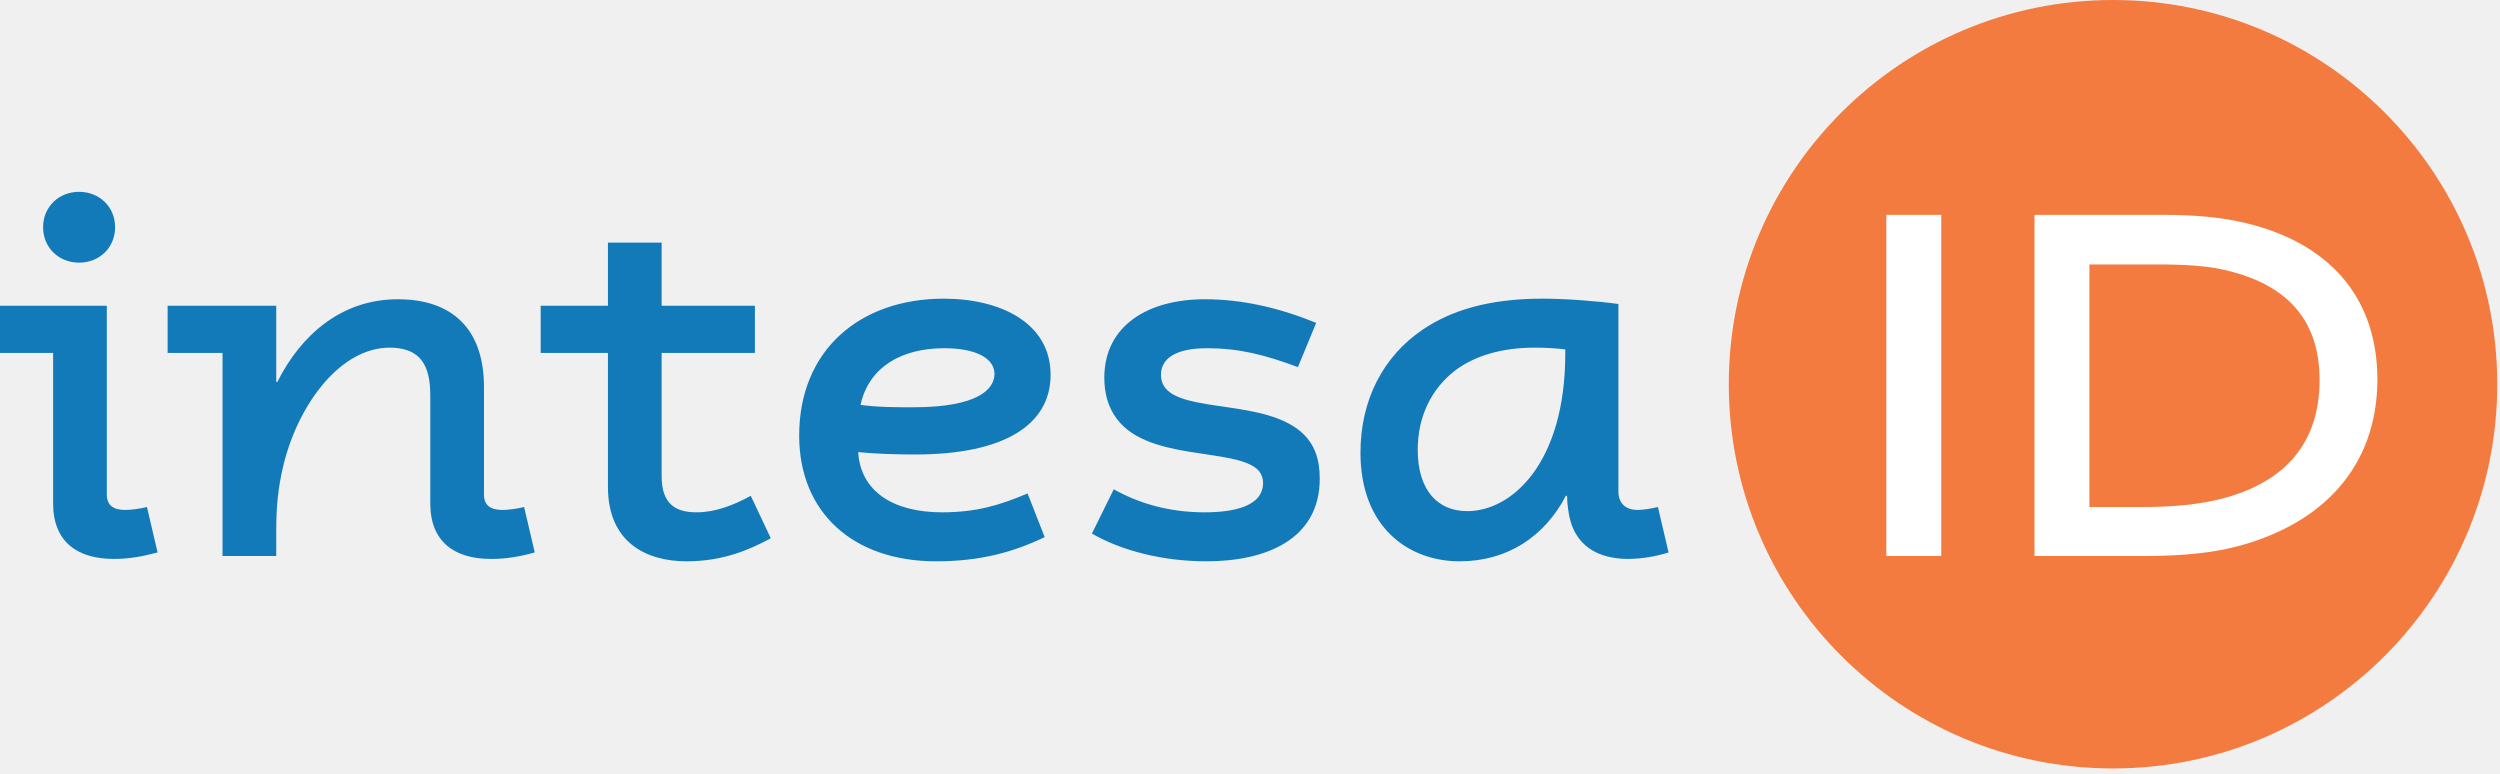
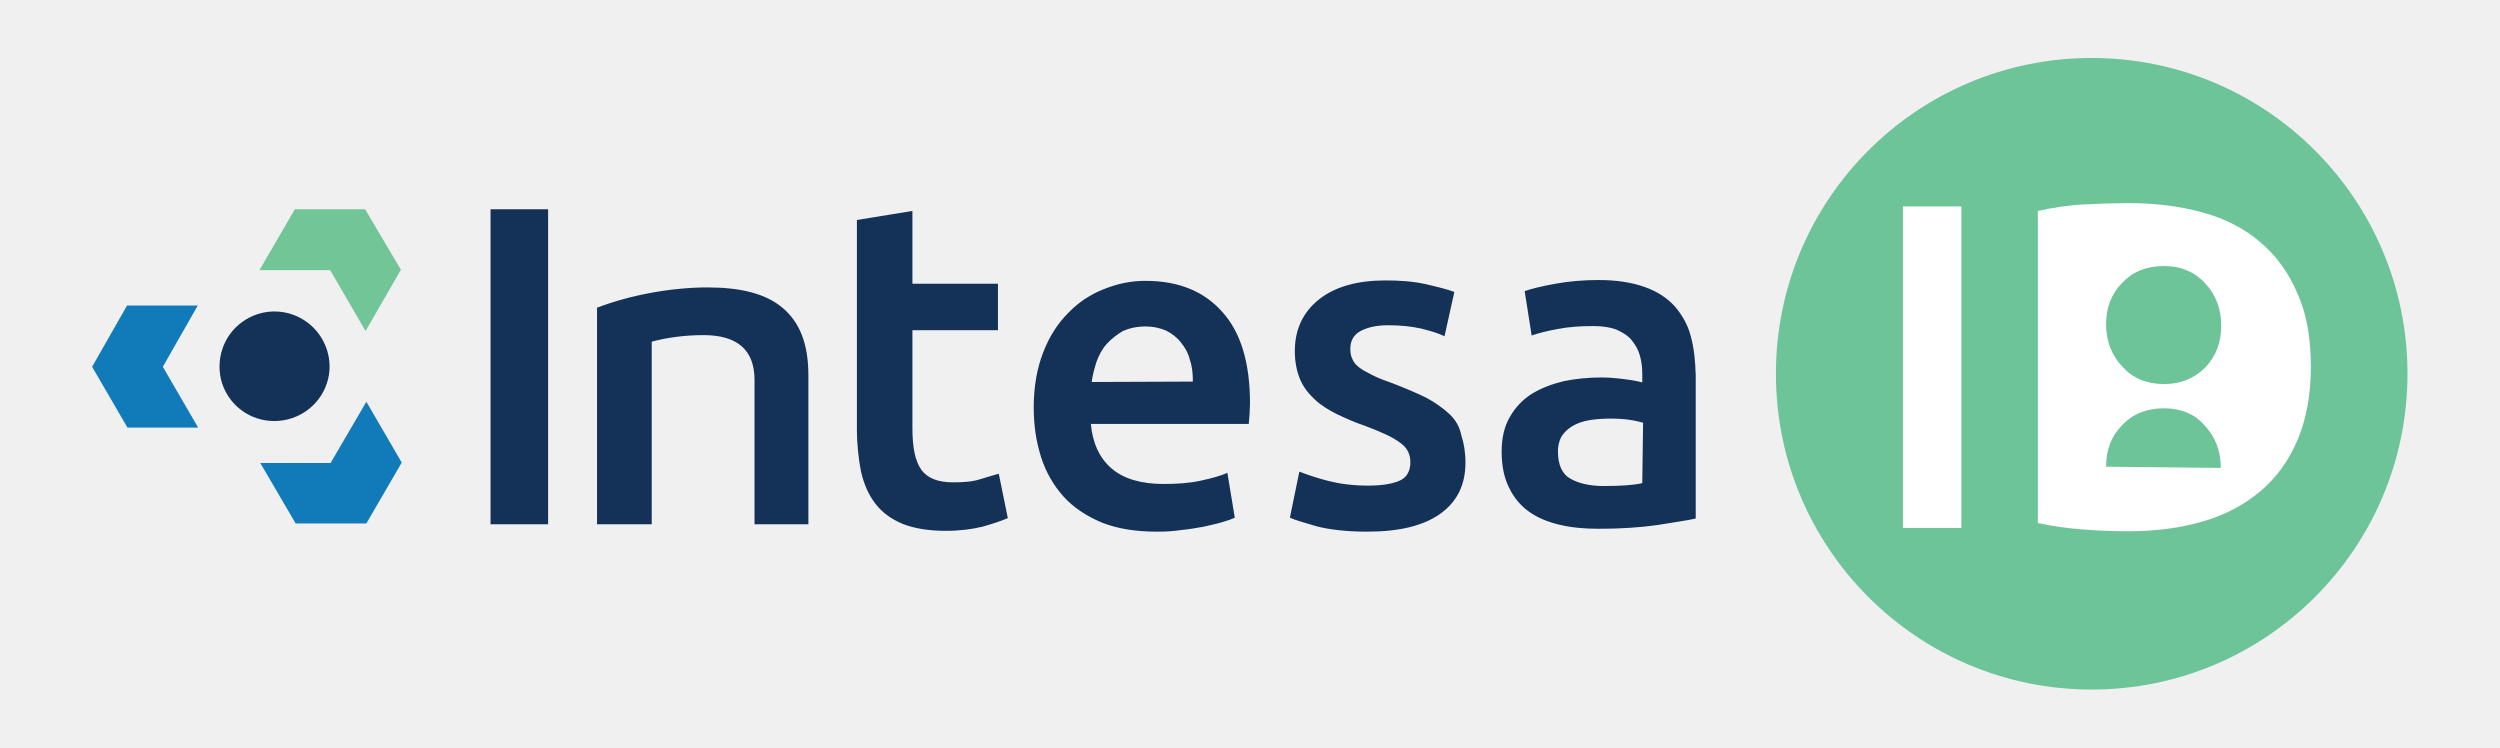
- <svg xmlns="http://www.w3.org/2000/svg" width="97" height="30">
-   <g fill-rule="nonzero" fill="none">
-     <circle fill="#F47B3F" cx="81.985" cy="14.908" r="14.908" />
-     <g fill="#FFF">
-       <path d="M73.19 21.573V8.336h2.13v13.237h-2.13zM86.954 21.16c-1.076.298-2.29.413-3.778.413h-4.237V8.336h4.97c1.236 0 2.29.091 3.228.32 3.07.733 5.107 2.726 5.107 6.092-.023 3.367-2.107 5.52-5.29 6.412zm-.39-10.626c-.846-.229-1.785-.274-2.93-.274h-2.565v9.412h2.06c1.306 0 2.382-.115 3.321-.39 2.199-.64 3.55-2.084 3.55-4.534 0-2.473-1.42-3.687-3.435-4.214z" />
-     </g>
-     <g fill="#137AB9">
-       <path d="M4.42 21.687c-1.42 0-2.359-.664-2.359-2.153v-5.84H0v-1.831h4.145v7.328c0 .412.252.595.71.595.229 0 .572-.046.847-.114l.413 1.763c-.596.16-1.123.252-1.695.252zM3.069 10.191c-.779 0-1.397-.573-1.397-1.374 0-.802.618-1.374 1.397-1.374.778 0 1.397.572 1.397 1.374 0 .801-.619 1.374-1.397 1.374zM19.053 21.687c-1.42 0-2.358-.664-2.358-2.153v-4.19c0-1.123-.344-1.855-1.58-1.855-1.878 0-3.504 2.13-4.1 4.488-.252 1.008-.297 1.81-.297 2.657v.939H8.634v-7.878h-2.13v-1.832h4.214v2.954h.045c.916-1.832 2.497-3.206 4.672-3.206 2.13 0 3.344 1.168 3.344 3.412v4.168c0 .412.252.595.71.595.229 0 .572-.046.847-.114l.412 1.763c-.572.16-1.1.252-1.695.252zM26.634 21.779c-1.558 0-3.046-.733-3.046-2.886v-5.198h-2.61v-1.832h2.61v-2.45h2.084v2.45h3.618v1.832h-3.618v4.786c0 1.1.572 1.397 1.35 1.397.734 0 1.444-.275 2.108-.641l.778 1.648c-.893.481-1.9.894-3.274.894zM35.52 17.634c-.734 0-1.535-.023-2.222-.092.091 1.534 1.374 2.336 3.252 2.336 1.328 0 2.244-.275 3.32-.733l.664 1.695c-1.19.572-2.473.939-4.213.939-3.23 0-5.313-1.901-5.313-4.878 0-3.32 2.358-5.313 5.61-5.313 2.199 0 4.145.939 4.145 2.954 0 1.947-1.809 3.092-5.244 3.092zm1.121-4.123c-1.672 0-2.931.733-3.252 2.199.664.092 1.397.092 2.038.092 2.497 0 3.16-.687 3.16-1.306-.022-.641-.8-.985-1.946-.985zM46.81 21.779c-1.695 0-3.299-.413-4.444-1.077l.848-1.717c.939.526 2.107.893 3.526.893 1.123 0 2.268-.23 2.268-1.145a.738.738 0 0 0-.16-.458c-.848-.962-4.49-.298-5.634-2.199-.23-.366-.367-.847-.367-1.42 0-2.038 1.718-3.045 3.893-3.045 1.443 0 2.863.32 4.329.916l-.71 1.717c-1.351-.504-2.336-.733-3.527-.733-1.237 0-1.786.413-1.786 1.031 0 .183.046.32.114.435.664 1.076 4.008.481 5.428 1.878.39.39.618.916.618 1.718 0 2.358-2.084 3.206-4.397 3.206zM63.183 21.687c-1.122 0-2.152-.458-2.336-1.9a3.8 3.8 0 0 1-.045-.55h-.046c-.825 1.58-2.267 2.542-4.122 2.542-1.993 0-3.848-1.329-3.848-4.214 0-2.038.87-3.733 2.428-4.786 1.099-.733 2.542-1.191 4.626-1.191.893 0 2.107.091 2.954.206v7.26c0 .457.252.732.756.732.16 0 .503-.046.778-.114l.412 1.763a5.392 5.392 0 0 1-1.557.252zm-2.45-8.13a9.808 9.808 0 0 0-1.191-.068c-1.282 0-2.336.32-3.092.893-.916.71-1.442 1.786-1.442 3.068 0 1.58.778 2.382 1.923 2.382 1.74 0 3.802-1.878 3.802-6.114v-.16z" />
-     </g>
+ <svg xmlns="http://www.w3.org/2000/svg" version="1.1" id="Livello_1" x="0" y="0" viewBox="0 0 608 181.8" style="enable-background:new 0 0 608 181.8" xml:space="preserve">
+   <style>.st0{fill:#6dc499}.st1{fill:#fff}.st2{fill:#143257}.st4{fill:#117bb9}</style>
+   <circle class="st0" cx="508.7" cy="90.9" r="76.8" />
+   <path class="st1" d="M462.8 50.2H477v78.2h-14.2V50.2zM562 89.2c0 6.8-1.1 12.7-3.2 17.7s-5.1 9.2-9 12.5-8.5 5.8-14 7.4-11.5 2.4-18.1 2.4c-3.2 0-6.7-.1-10.7-.4-4-.3-7.8-.8-11.4-1.6V51.3c3.6-.8 7.4-1.4 11.5-1.6 4.1-.2 7.7-.3 10.8-.3 6.5 0 12.5.8 17.9 2.3s10.1 3.9 13.9 7.2c3.9 3.3 6.9 7.4 9 12.4 2.3 5 3.3 11 3.3 17.9z" />
+   <path class="st2" d="M79.5 93.2c1.8-5.4-.2-11.5-4.9-14.9-4.7-3.4-11-3.4-15.7 0s-6.6 9.4-4.9 14.9c1.8 5.5 6.9 9.2 12.7 9.2 5.8 0 11-3.7 12.8-9.2" />
+   <path style="fill:#71c597" d="M88.8 50.9H71.7l-8.6 14.8h17.2l8.6 14.8 8.6-14.9z" />
+   <path class="st4" d="m89.1 97.7-8.7 14.9H63.3l8.6 14.7h17.2l8.6-14.8zM30.9 74.3l-8.5 14.9L31 104h17.2l-8.6-14.8 8.5-14.9z" />
+   <path class="st2" d="M119.3 50.9h14v76.6h-14zM190 74.6c-4-3.2-9.9-4.7-17.9-4.7-8.7 0-18.7 1.8-26.8 4.9h-.1v52.7h13.3V83.1c3.6-1 8.1-1.6 12.6-1.6 8.2 0 12.4 3.6 12.4 10.9v35.1h13.1V91.3c0-7.7-2.1-13.1-6.6-16.7M238.2 116.6c-1.9.6-4.1.7-6.5.7-3.6 0-6.1-1-7.6-3-1.5-2.1-2.2-5.4-2.2-10.1V80.3h20.8V69h-20.8V51.3l-13.5 2.2v50.8c0 3.9.4 7.3 1 10.4.7 3 1.8 5.6 3.5 7.8s3.8 3.7 6.6 4.9c2.8 1.1 6.3 1.7 10.5 1.7 3.5 0 6.4-.4 8.9-1 2.5-.7 4.6-1.4 6.2-2.1l-2.2-10.8c-1.3.4-2.8.8-4.7 1.4M265.5 92.9c.2-1.7.7-3.4 1.2-5 .6-1.6 1.4-3.1 2.5-4.3 1.1-1.2 2.4-2.2 3.9-3.1 1.6-.7 3.4-1.1 5.4-1.1 2.1 0 3.7.4 5.1 1 1.4.7 2.7 1.7 3.6 2.9 1 1.2 1.8 2.6 2.2 4.3.6 1.7.7 3.5.7 5.2l-24.6.1zm13-24.6c-3.5 0-6.7.7-10 2s-6.2 3.2-8.7 5.8c-2.5 2.5-4.6 5.7-6.1 9.6s-2.3 8.3-2.3 13.4c0 4.4.6 8.3 1.8 12.1 1.2 3.7 3 6.8 5.4 9.5s5.6 4.8 9.4 6.4c3.8 1.5 8.2 2.2 13.4 2.2 2 0 4-.1 5.9-.4 2-.2 3.7-.5 5.4-.8 1.7-.4 3.2-.7 4.5-1.1s2.3-.7 3.1-1.1l-1.8-10.9c-1.6.7-3.7 1.3-6.5 1.9-2.7.6-5.7.8-9 .8-5.6 0-9.8-1.3-12.7-3.8-2.9-2.5-4.6-6.2-5-10.8h38.4c.1-.7.1-1.6.2-2.5 0-.9.1-1.8.1-2.5 0-9.8-2.2-17.2-6.7-22.2-4.5-5.1-10.7-7.6-18.8-7.6M352.5 100.7c-1.5-1.4-3.3-2.7-5.5-3.9-2.2-1.1-5-2.3-8.1-3.5-2-.7-3.6-1.3-5-2-1.3-.7-2.4-1.2-3.3-1.9s-1.4-1.3-1.7-2.1c-.4-.7-.5-1.6-.5-2.5 0-1.9.8-3.4 2.5-4.3s3.9-1.4 6.7-1.4c3.1 0 5.7.3 8 .8 2.3.6 4.2 1.1 5.7 1.9l2.4-10.8c-1.6-.6-3.9-1.2-7-1.9s-6.4-.9-9.8-.9c-6.7 0-12.2 1.5-16.1 4.6s-5.9 7.3-5.9 12.6c0 2.7.5 5 1.3 6.9s2.1 3.5 3.6 4.9 3.3 2.5 5.3 3.5c2.1 1 4.3 2 6.7 2.8 4 1.5 6.9 2.8 8.6 4.1 1.8 1.2 2.6 2.8 2.6 4.8 0 2.1-.8 3.6-2.4 4.4-1.7.8-4.2 1.3-7.9 1.3-3.6 0-6.7-.4-9.5-1.1s-5.1-1.5-7.2-2.3l-2.3 11.2c1.3.6 3.5 1.2 6.5 2.1 3.1.8 7.3 1.3 12.3 1.3 7.7 0 13.6-1.4 17.7-4.3s6.2-7 6.2-12.5c0-2.6-.4-4.8-1-6.6-.4-2.1-1.4-3.8-2.9-5.2M399.4 117.5c-2.2.5-5.3.7-9.4.7-3.5 0-6.2-.7-8.1-1.8-2.1-1.2-3-3.5-3-6.6 0-1.6.4-3 1.1-4s1.8-1.9 3-2.5 2.6-1 4.1-1.2 3-.3 4.5-.3c1.7 0 3.3.1 4.7.3s2.5.5 3.3.7l-.2 14.7zm11.8-35.7c-.7-2.8-2.1-5.2-3.9-7.3-1.8-2-4.2-3.6-7.3-4.7-3.1-1.1-6.8-1.7-11.2-1.7-3.7 0-7.2.3-10.5.9s-5.8 1.2-7.5 1.8l1.7 10.8c1.7-.6 3.7-1.1 6.4-1.6 2.6-.5 5.4-.7 8.6-.7 2.3 0 4.2.3 5.7.9 1.5.7 2.7 1.4 3.6 2.5s1.6 2.3 2 3.7c.4 1.4.6 2.9.6 4.4V93c-1.9-.5-3.6-.7-5.2-.9-1.7-.2-3.2-.3-4.7-.3-3.2 0-6.3.3-9.2.9-2.9.7-5.5 1.7-7.8 3.1-2.2 1.4-4 3.3-5.3 5.6-1.3 2.2-2 5-2 8.4 0 3.5.6 6.4 1.8 8.8 1.1 2.3 2.7 4.3 4.8 5.8 2.1 1.5 4.5 2.5 7.4 3.2 2.9.7 6.1 1 9.6 1 5.2 0 10-.3 14.2-.9 4.2-.7 7.3-1.1 9.4-1.6V91.3c-.1-3.5-.4-6.6-1.2-9.5" />
+   <g>
+     <path class="st0" d="M526.3 93.4c4.2 0 7.3-1.4 10-4 2.6-2.7 3.9-6.1 3.9-10.2s-1.3-7.5-3.9-10.3c-2.5-2.7-5.8-4.2-10-4.2s-7.5 1.3-10.1 4c-2.7 2.7-4 6.1-4 10.2s1.4 7.6 4 10.3c2.5 2.8 5.9 4.2 10.1 4.2zM526.3 99.3c-4.2 0-7.5 1.3-10.1 4-2.7 2.7-4 6-4 10.2l27.9.3c0-4.1-1.3-7.5-3.9-10.3-2.4-2.8-5.8-4.2-9.9-4.2z" />
  </g>
</svg>
